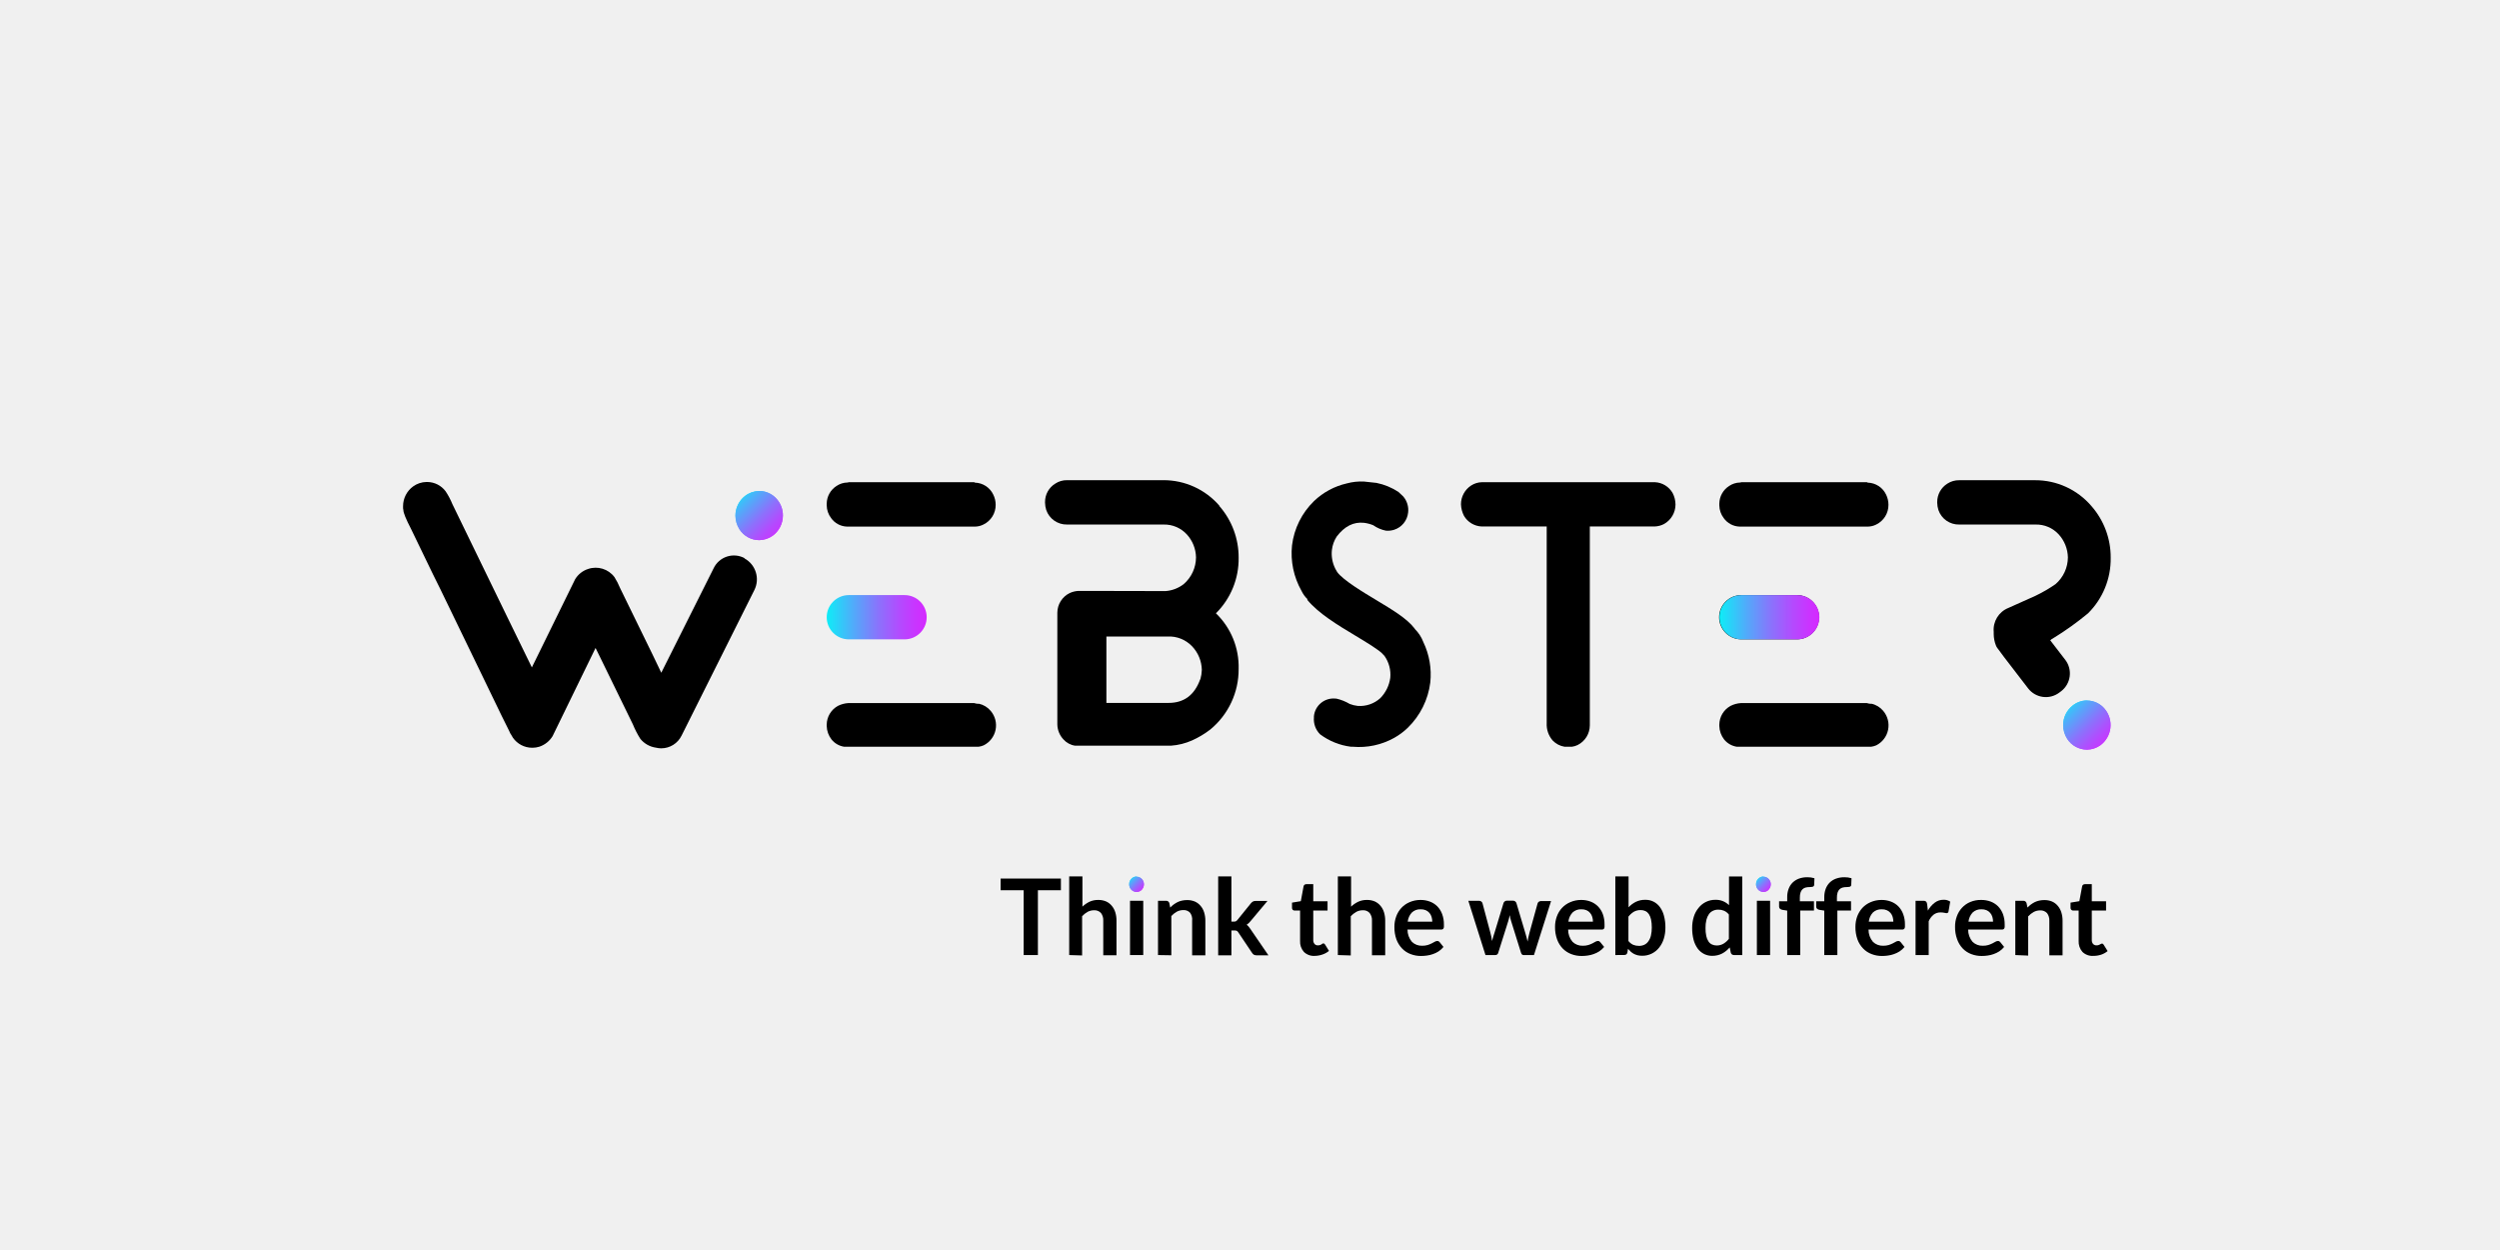
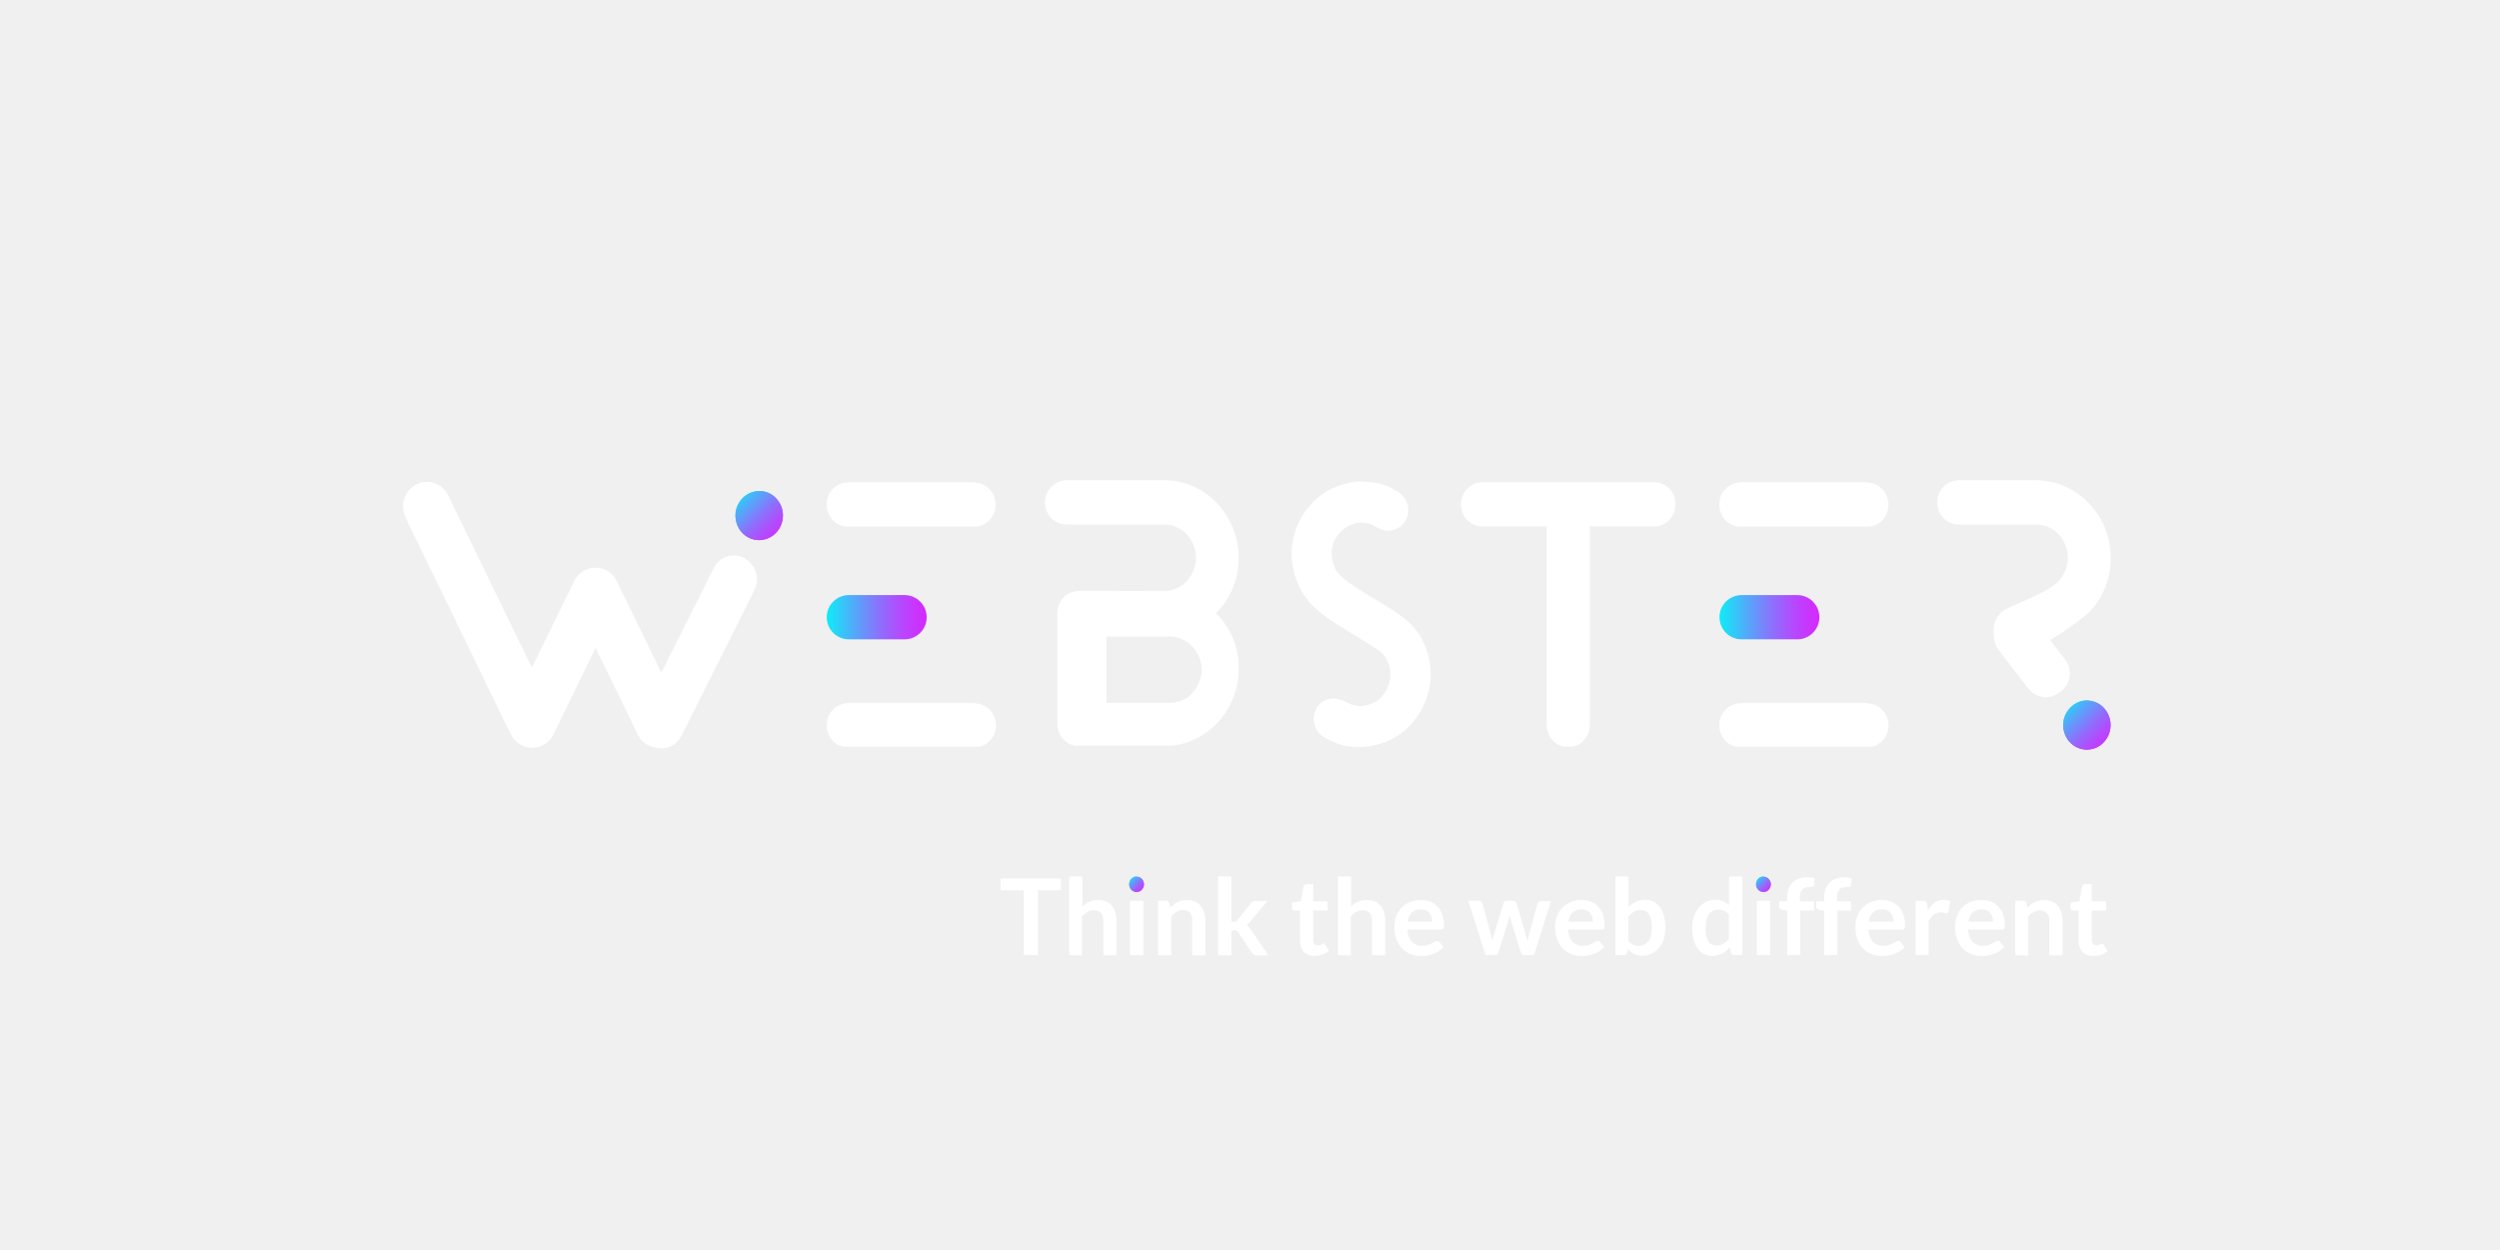
<svg xmlns="http://www.w3.org/2000/svg" xmlns:xlink="http://www.w3.org/1999/xlink" data-name="Calque 1" viewBox="0 0 566.93 283.46">
  <defs>
    <style>
      .cls-1 {
        fill: url(#Dégradé_sans_nom_64);
      }

      .cls-2 {
        fill: url(#Dégradé_sans_nom_64-2);
      }

      .cls-3 {
        fill: url(#Dégradé_sans_nom_64-3);
      }

      .cls-4 {
        fill: url(#Dégradé_sans_nom_64-4);
      }

      .cls-5 {
-         fill: currentColor;
+         fill: white;
      }

      .cls-6 {
        fill: url(#Dégradé_sans_nom_64-5);
      }

      .cls-7 {
        fill: url(#Dégradé_sans_nom_3);
      }

      .cls-8 {
        clip-path: url(#clip-path);
      }

      .cls-9 {
        fill: url(#Dégradé_sans_nom_64-7);
      }

      .cls-10 {
        clip-path: url(#clip-path-2);
      }

      .cls-11 {
        fill: url(#Dégradé_sans_nom_64-9);
      }

      .cls-12 {
        clip-path: url(#clip-path-3);
      }

      .cls-13 {
        fill: url(#Dégradé_sans_nom_64-11);
      }

      .cls-14 {
        clip-path: url(#clip-path-4);
      }

      .cls-15 {
        fill: url(#Dégradé_sans_nom_64-13);
      }
    </style>
    <linearGradient id="Dégradé_sans_nom_64" x1="168.38" y1="113.06" x2="176.12" y2="120.79" gradientUnits="userSpaceOnUse">
      <stop offset="0" stop-color="#0deef7" />
      <stop offset="0" stop-color="#0eedf7" />
      <stop offset="0.28" stop-color="#54a8fa" />
      <stop offset="0.52" stop-color="#8b72fc" />
      <stop offset="0.73" stop-color="#b34bfe" />
      <stop offset="0.9" stop-color="#cb33ff" />
      <stop offset="1" stop-color="#d42aff" />
    </linearGradient>
    <linearGradient id="Dégradé_sans_nom_64-2" x1="469.6" y1="160.53" x2="477.33" y2="168.26" xlink:href="#Dégradé_sans_nom_64" />
    <linearGradient id="Dégradé_sans_nom_64-3" x1="398.89" y1="199.3" x2="401.3" y2="201.7" xlink:href="#Dégradé_sans_nom_64" />
    <linearGradient id="Dégradé_sans_nom_64-4" x1="256.68" y1="199.3" x2="259.09" y2="201.7" xlink:href="#Dégradé_sans_nom_64" />
    <linearGradient id="Dégradé_sans_nom_64-5" x1="390.07" y1="139.97" x2="412.75" y2="139.97" xlink:href="#Dégradé_sans_nom_64" />
    <linearGradient id="Dégradé_sans_nom_3" x1="187.55" y1="139.97" x2="210.23" y2="139.97" xlink:href="#Dégradé_sans_nom_64" />
    <clipPath id="clip-path">
      <path class="cls-1" d="M172.12,111.36a5.26,5.26,0,0,0-3.13,1.13,5.65,5.65,0,0,0-2.15,4.45,5.82,5.82,0,0,0,.92,3.1,5.33,5.33,0,0,0,4.47,2.45h.06a5.43,5.43,0,0,0,3-1,5.67,5.67,0,0,0,2.32-4.57,5.57,5.57,0,0,0-1.3-3.65,5.27,5.27,0,0,0-4-1.93Z" />
    </clipPath>
    <linearGradient id="Dégradé_sans_nom_64-7" x1="166.66" y1="111.35" x2="177.82" y2="122.51" gradientTransform="translate(2.07 -2.99) rotate(1)" xlink:href="#Dégradé_sans_nom_64" />
    <clipPath id="clip-path-2">
      <path class="cls-2" d="M473.34,158.84A5.27,5.27,0,0,0,470.2,160a5.65,5.65,0,0,0-2.15,4.46,5.79,5.79,0,0,0,.92,3.09,5.33,5.33,0,0,0,4.47,2.45h.07a5.3,5.3,0,0,0,3-1,5.71,5.71,0,0,0,1-8.21,5.24,5.24,0,0,0-4-1.93Z" />
    </clipPath>
    <linearGradient id="Dégradé_sans_nom_64-9" x1="467.88" y1="158.82" x2="479.04" y2="169.98" gradientTransform="translate(2.94 -8.24) rotate(1)" xlink:href="#Dégradé_sans_nom_64" />
    <clipPath id="clip-path-3">
      <path class="cls-3" d="M400.05,198.77a1.65,1.65,0,0,0-1,.35,1.75,1.75,0,0,0-.67,1.39,1.82,1.82,0,0,0,.29,1,1.64,1.64,0,0,0,1.39.76h0a1.69,1.69,0,0,0,.94-.3,1.77,1.77,0,0,0,.72-1.42,1.74,1.74,0,0,0-.4-1.14,1.62,1.62,0,0,0-1.24-.6Z" />
    </clipPath>
    <linearGradient id="Dégradé_sans_nom_64-11" x1="398.35" y1="198.76" x2="401.83" y2="202.24" gradientTransform="translate(3.56 -6.95) rotate(1)" xlink:href="#Dégradé_sans_nom_64" />
    <clipPath id="clip-path-4">
      <path class="cls-4" d="M257.84,198.77a1.65,1.65,0,0,0-1,.35,1.75,1.75,0,0,0-.67,1.39,1.82,1.82,0,0,0,.29,1,1.64,1.64,0,0,0,1.39.76h0a1.69,1.69,0,0,0,.94-.3,1.77,1.77,0,0,0,.72-1.42,1.74,1.74,0,0,0-.4-1.14,1.62,1.62,0,0,0-1.24-.6Z" />
    </clipPath>
    <linearGradient id="Dégradé_sans_nom_64-13" x1="256.15" y1="198.76" x2="259.62" y2="202.24" gradientTransform="translate(3.54 -4.47) rotate(1)" xlink:href="#Dégradé_sans_nom_64" />
  </defs>
  <path class="cls-5" d="M168.89,126.56a5.1,5.1,0,0,0-7,2.32l-11.87,23.68L148,148.35q-2.56-5.29-7.33-15a15.91,15.91,0,0,0-1.26-2.46,5.32,5.32,0,0,0-6-1.86,5.35,5.35,0,0,0-2.93,2.32l-9.82,20h0q-5-10.22-5.62-11.51-4.71-9.76-12.41-25.52a16.54,16.54,0,0,0-1.54-2.91,5.25,5.25,0,0,0-4.16-2.11h-.2a5.32,5.32,0,0,0-3,1,5.55,5.55,0,0,0-2.29,4.5v.13a2.29,2.29,0,0,0,.07.74q0,.92,1.74,4.28,6.57,13.62,6.65,13.66,8.76,18.1,8.79,18.14,6.75,14,6.82,14c.21.49.33.74.38.74l.47.8a5.33,5.33,0,0,0,4.33,2.28h.14a5.19,5.19,0,0,0,1.53-.24,5.59,5.59,0,0,0,3-2.39l9.75-20,1.09,2.22q6.65,13.68,7.37,15.09a20.86,20.86,0,0,0,1.7,3.3,5.55,5.55,0,0,0,3.54,2,5,5,0,0,0,1.22.15,5.14,5.14,0,0,0,4.6-2.9l16.51-33a5.41,5.41,0,0,0-2.25-7.17" />
  <path class="cls-5" d="M221.23,109.42h-.1l-.13-.07H192.49l-.13.07h-.14a4.56,4.56,0,0,0-2.42.77,4.82,4.82,0,0,0-2.25,4v.42a4.87,4.87,0,0,0,1,2.88,4.58,4.58,0,0,0,3.62,1.93h29a4.29,4.29,0,0,0,1.91-.46,4.92,4.92,0,0,0,2.8-4.49,5.17,5.17,0,0,0-.55-2.32,4.73,4.73,0,0,0-4.16-2.7" />
  <path class="cls-5" d="M222.05,159.61a3.51,3.51,0,0,1-1.05-.17H192.49s-.07,0-.07,0a6.09,6.09,0,0,0-2.32.63,4.92,4.92,0,0,0-2.55,4.25v.32a5.18,5.18,0,0,0,1.09,3.05,4.58,4.58,0,0,0,2.86,1.65H222a4.26,4.26,0,0,0,1.16-.32,5.06,5.06,0,0,0,1.61-7.79,4.88,4.88,0,0,0-2.7-1.65" />
  <path class="cls-5" d="M423.76,109.42h-.11l-.13-.07H395l-.14.07h-.14a4.58,4.58,0,0,0-2.42.77,4.82,4.82,0,0,0-2.25,4v.42a4.87,4.87,0,0,0,1,2.88,4.58,4.58,0,0,0,3.62,1.93h29.05a4.35,4.35,0,0,0,1.91-.46,4.93,4.93,0,0,0,2.79-4.49,5.29,5.29,0,0,0-.54-2.32,4.75,4.75,0,0,0-4.16-2.7" />
  <path class="cls-5" d="M455.61,137.87a5.32,5.32,0,0,0-3.31,5.42v.49a7.12,7.12,0,0,0,.51,2.61,2.1,2.1,0,0,0,.29.53c.26.36.77,1.05,1.55,2.09h0l5.46,7.1a5.08,5.08,0,0,0,7.1.93l.4-.3a5.08,5.08,0,0,0,.93-7.1l-3.41-4.43c.1-.09.19-.18.31-.27l.63-.38a67.26,67.26,0,0,0,7.62-5.47,17.36,17.36,0,0,0,5.15-12.6,17.59,17.59,0,0,0-4.4-11.76,16.73,16.73,0,0,0-12.75-5.83h-17.2a4.8,4.8,0,0,0-2.7.77,4.91,4.91,0,0,0-2.31,4.18V114a5.89,5.89,0,0,0,.27,1.65,4.87,4.87,0,0,0,4.74,3.3h17.31a6.9,6.9,0,0,1,5.25,2.24,8,8,0,0,1,2.08,5.2,8.07,8.07,0,0,1-2.8,6.07,32.72,32.72,0,0,1-4.6,2.67" />
  <rect class="cls-5" x="390" y="134.95" width="22.68" height="10.04" rx="5.02" />
  <path class="cls-5" d="M272.27,154.07q-1.92,5.33-7.16,5.33H251V144.34h13.87a7.22,7.22,0,0,1,5.56,2.21,8,8,0,0,1,2.22,5.37,8.88,8.88,0,0,1-.34,2.15m4.36-39.35a16.73,16.73,0,0,0-12.75-5.83H242.09a4.7,4.7,0,0,0-2.69.78,4.87,4.87,0,0,0-2.32,4.17V114a5.89,5.89,0,0,0,.27,1.65,4.89,4.89,0,0,0,4.74,3.3H264a6.94,6.94,0,0,1,5.25,2.24,7.92,7.92,0,0,1,2.08,5.2,8.06,8.06,0,0,1-2.79,6.07,7.67,7.67,0,0,1-4.13,1.58L246,134l-1.33,0a5.39,5.39,0,0,0-2,.49,5,5,0,0,0-2.8,4.46v25.3a5.07,5.07,0,0,0,1.37,3.41,4.38,4.38,0,0,0,2.65,1.44h21.76a14.25,14.25,0,0,0,4.8-1.2,20.77,20.77,0,0,0,4.1-2.45A17.64,17.64,0,0,0,281,151.68a16.86,16.86,0,0,0-5.15-12.6,17.4,17.4,0,0,0,5.15-12.6,17.64,17.64,0,0,0-4.4-11.76" />
  <path class="cls-5" d="M296.55,136c2.61,3.15,6.88,5.72,11.05,8.22,2.17,1.31,5.45,3.27,6.13,4.15a3,3,0,0,0,.35.36,7.4,7.4,0,0,1,1.32,5,8.16,8.16,0,0,1-2.26,4.59,6.86,6.86,0,0,1-5.13,1.76,7.18,7.18,0,0,1-1.8-.44,10.64,10.64,0,0,0-3.06-1.22l-.17,0a4.46,4.46,0,0,0-4.9,4l0,.28a4.8,4.8,0,0,0,1.4,3.82,14.73,14.73,0,0,0,7,2.82l.41,0a16.37,16.37,0,0,0,9.38-2,14.82,14.82,0,0,0,3.1-2.3,17.31,17.31,0,0,0,5.11-10.28,17,17,0,0,0-1.57-9.14,8.36,8.36,0,0,0-1.95-3c0-.06-.06-.12-.1-.17-1.73-2.22-4.93-4.14-8.62-6.36-2.87-1.72-7.52-4.51-8.87-6.35-.14-.25-.3-.49-.42-.73l-.07-.15a7.59,7.59,0,0,1-.72-4.17,7.09,7.09,0,0,1,1.08-3q2.66-3.52,6.21-3.13a8.36,8.36,0,0,1,2.07.54,7.73,7.73,0,0,0,2.88,1.24,4.8,4.8,0,0,0,1.84-.19,4.6,4.6,0,0,0,3.21-3.92,4.72,4.72,0,0,0-1.11-3.65l-1.06-1a14,14,0,0,0-5-2.07l-2.85-.31a12.56,12.56,0,0,0-3.88.42,15.87,15.87,0,0,0-7.44,4,16.87,16.87,0,0,0-5,10.07,17.26,17.26,0,0,0,2.13,10.26,6.53,6.53,0,0,0,1.39,1.94" />
  <path class="cls-5" d="M424.58,159.61a3.54,3.54,0,0,1-1.06-.17H395s-.07,0-.07,0a6,6,0,0,0-2.32.63,4.91,4.91,0,0,0-2.56,4.25v.32a5.18,5.18,0,0,0,1.09,3.05,4.6,4.6,0,0,0,2.87,1.65h30.48a4.35,4.35,0,0,0,1.16-.32,5.07,5.07,0,0,0,1.6-7.79,4.81,4.81,0,0,0-2.69-1.65" />
  <path class="cls-5" d="M375.42,109.35H336.18a4.69,4.69,0,0,0-2.42.74,5.08,5.08,0,0,0-2.32,4.28,6.25,6.25,0,0,0,.68,2.6,4.88,4.88,0,0,0,4,2.42h14.77V164a5.54,5.54,0,0,0,1.36,3.93,4.79,4.79,0,0,0,2.69,1.41h1.67a4.09,4.09,0,0,0,1.3-.39,5,5,0,0,0,2.76-4.46V119.39h14.73a4.93,4.93,0,0,0,2.11-.56,5.08,5.08,0,0,0,2.6-4.39,5.71,5.71,0,0,0-.65-2.63,4.88,4.88,0,0,0-4-2.46" />
  <rect class="cls-6" x="390.07" y="134.95" width="22.68" height="10.04" rx="5.02" />
  <rect class="cls-7" x="187.55" y="134.95" width="22.68" height="10.04" rx="5.02" />
  <path class="cls-1" d="M172.12,111.36a5.26,5.26,0,0,0-3.13,1.13,5.65,5.65,0,0,0-2.15,4.45,5.82,5.82,0,0,0,.92,3.1,5.33,5.33,0,0,0,4.47,2.45h.06a5.43,5.43,0,0,0,3-1,5.67,5.67,0,0,0,2.32-4.57,5.57,5.57,0,0,0-1.3-3.65,5.27,5.27,0,0,0-4-1.93Z" />
  <g class="cls-8">
    <rect class="cls-9" x="166.74" y="111.27" width="11" height="11.31" transform="translate(-2.01 3.02) rotate(-1)" />
  </g>
  <path class="cls-2" d="M473.34,158.84A5.27,5.27,0,0,0,470.2,160a5.65,5.65,0,0,0-2.15,4.46,5.79,5.79,0,0,0,.92,3.09,5.33,5.33,0,0,0,4.47,2.45h.07a5.3,5.3,0,0,0,3-1,5.71,5.71,0,0,0,1-8.21,5.24,5.24,0,0,0-4-1.93Z" />
  <g class="cls-10">
    <rect class="cls-11" x="467.96" y="158.75" width="11" height="11.31" transform="translate(-2.8 8.29) rotate(-1)" />
  </g>
  <path class="cls-5" d="M240.68,199.23v2.65h-5.22v14.7h-3.23v-14.7H227v-2.65Z" />
  <path class="cls-5" d="M242.56,216.58V198.75h3v6.85a6.51,6.51,0,0,1,1.58-1.1,4.6,4.6,0,0,1,2-.42,4.4,4.4,0,0,1,1.79.34,3.59,3.59,0,0,1,1.3,1,4.16,4.16,0,0,1,.79,1.47,6.35,6.35,0,0,1,.27,1.89v7.84h-3v-7.84a2.66,2.66,0,0,0-.52-1.74,2,2,0,0,0-1.57-.62,3.12,3.12,0,0,0-1.44.35,5.08,5.08,0,0,0-1.27,1v8.9Z" />
  <path class="cls-5" d="M259.36,204.27v12.31h-3V204.27Z" />
  <path class="cls-5" d="M262.71,216.58V204.27h1.81a.73.73,0,0,1,.76.54l.2,1a6.49,6.49,0,0,1,.79-.7,7.15,7.15,0,0,1,.88-.54,4.28,4.28,0,0,1,1-.34,5.14,5.14,0,0,1,1.15-.12,4.4,4.4,0,0,1,1.79.34,3.59,3.59,0,0,1,1.3,1,4.16,4.16,0,0,1,.79,1.47,6.35,6.35,0,0,1,.27,1.89v7.84h-3v-7.84A2.6,2.6,0,0,0,270,207a1.93,1.93,0,0,0-1.56-.62,3.12,3.12,0,0,0-1.44.35,5.08,5.08,0,0,0-1.27,1v8.9Z" />
  <path class="cls-5" d="M279.36,198.75V209h.55a1.21,1.21,0,0,0,.47-.08,1.25,1.25,0,0,0,.36-.32l3.06-3.78a1.63,1.63,0,0,1,.43-.37,1.07,1.07,0,0,1,.6-.14h2.71l-3.83,4.57a3.7,3.7,0,0,1-.42.46,2.84,2.84,0,0,1-.47.37,2.24,2.24,0,0,1,.45.42c.13.16.25.33.38.51l4.11,6h-2.68a1.32,1.32,0,0,1-.59-.12,1.19,1.19,0,0,1-.43-.41l-3.13-4.67a1,1,0,0,0-.36-.36,1.46,1.46,0,0,0-.54-.08h-.67v5.64h-3V198.75Z" />
  <path class="cls-5" d="M298.27,216.77a3.23,3.23,0,0,1-2.46-.9,3.48,3.48,0,0,1-.87-2.51v-6.87H293.7a.6.6,0,0,1-.42-.16.61.61,0,0,1-.17-.47v-1.17l2-.33.62-3.36a.61.61,0,0,1,.22-.37.72.72,0,0,1,.44-.13h1.54v3.88h3.24v2.11h-3.24v6.67a1.28,1.28,0,0,0,.29.9.94.94,0,0,0,.76.32,1.47,1.47,0,0,0,.46-.06,2.73,2.73,0,0,0,.33-.14L300,214a.42.42,0,0,1,.21-.06.38.38,0,0,1,.22.06,2,2,0,0,1,.18.2l.89,1.44a4.7,4.7,0,0,1-1.49.82A5.65,5.65,0,0,1,298.27,216.77Z" />
  <path class="cls-5" d="M303.51,216.58V198.75h3v6.85a6.56,6.56,0,0,1,1.59-1.1,4.57,4.57,0,0,1,2-.42,4.43,4.43,0,0,1,1.79.34,3.67,3.67,0,0,1,1.3,1,4.16,4.16,0,0,1,.79,1.47,6.35,6.35,0,0,1,.27,1.89v7.84h-3v-7.84a2.6,2.6,0,0,0-.53-1.74,1.93,1.93,0,0,0-1.56-.62,3.09,3.09,0,0,0-1.44.35,5.31,5.31,0,0,0-1.28,1v8.9Z" />
  <path class="cls-5" d="M322.24,204.08a5.9,5.9,0,0,1,2.14.37,4.71,4.71,0,0,1,1.69,1.08,4.92,4.92,0,0,1,1.1,1.76,6.47,6.47,0,0,1,.4,2.37,4.11,4.11,0,0,1,0,.55.76.76,0,0,1-.11.35.37.37,0,0,1-.21.18.81.81,0,0,1-.33.06h-7.61a4.25,4.25,0,0,0,1,2.78,3.17,3.17,0,0,0,2.35.89,4.13,4.13,0,0,0,1.24-.17,6.13,6.13,0,0,0,.91-.37l.69-.37a1.07,1.07,0,0,1,.57-.17.62.62,0,0,1,.31.07.74.74,0,0,1,.23.2l.86,1.08a4.79,4.79,0,0,1-1.1,1,5.81,5.81,0,0,1-1.28.62,6.43,6.43,0,0,1-1.36.33,8.79,8.79,0,0,1-1.33.1,6.46,6.46,0,0,1-2.39-.43,5.18,5.18,0,0,1-1.92-1.26,6,6,0,0,1-1.29-2.06,8,8,0,0,1-.46-2.85,6.64,6.64,0,0,1,.41-2.37,5.65,5.65,0,0,1,1.17-1.93,5.38,5.38,0,0,1,1.85-1.3A6.16,6.16,0,0,1,322.24,204.08Zm.06,2.12a2.71,2.71,0,0,0-2,.73,3.57,3.57,0,0,0-.94,2.08h5.57a3.83,3.83,0,0,0-.16-1.09,2.37,2.37,0,0,0-1.29-1.5A2.79,2.79,0,0,0,322.3,206.2Z" />
  <path class="cls-5" d="M333.11,204.27h2.36a1,1,0,0,1,.56.15.71.71,0,0,1,.29.4l1.76,6.58q.15.54.24,1c.06.35.11.69.17,1,.09-.34.18-.68.28-1s.21-.69.32-1l2-6.6a.72.72,0,0,1,.29-.4.85.85,0,0,1,.5-.16h1.31a.91.91,0,0,1,.54.16.77.77,0,0,1,.29.4l2,6.72c.11.34.2.67.29,1l.24,1c.06-.35.12-.69.19-1s.15-.7.26-1.06l1.82-6.58a.71.71,0,0,1,.29-.4.94.94,0,0,1,.53-.15h2.24L348,216.58h-2.39c-.25,0-.44-.18-.55-.53l-2.22-7.11c-.07-.24-.14-.47-.2-.71s-.11-.46-.15-.7l-.15.72c-.06.23-.12.47-.2.71l-2.24,7.09a.65.65,0,0,1-.65.53H337Z" />
  <path class="cls-5" d="M358.69,204.08a5.94,5.94,0,0,1,2.14.37,4.76,4.76,0,0,1,1.68,1.08,4.94,4.94,0,0,1,1.11,1.76,6.69,6.69,0,0,1,.39,2.37,4.11,4.11,0,0,1,0,.55.91.91,0,0,1-.1.35.44.44,0,0,1-.21.18.83.83,0,0,1-.34.06h-7.61a4.25,4.25,0,0,0,1,2.78,3.19,3.19,0,0,0,2.35.89,4.2,4.2,0,0,0,1.25-.17,6.6,6.6,0,0,0,.91-.37l.68-.37a1.09,1.09,0,0,1,.57-.17.59.59,0,0,1,.31.07.74.74,0,0,1,.23.2l.87,1.08a4.84,4.84,0,0,1-1.11,1,5.81,5.81,0,0,1-1.28.62,6.34,6.34,0,0,1-1.35.33,8.92,8.92,0,0,1-1.34.1,6.46,6.46,0,0,1-2.39-.43,5.34,5.34,0,0,1-1.92-1.26,5.86,5.86,0,0,1-1.28-2.06,8,8,0,0,1-.47-2.85,6.86,6.86,0,0,1,.41-2.37,5.65,5.65,0,0,1,1.17-1.93,5.51,5.51,0,0,1,1.86-1.3A6.13,6.13,0,0,1,358.69,204.08Zm.06,2.12a2.73,2.73,0,0,0-2,.73,3.63,3.63,0,0,0-.94,2.08h5.57a3.5,3.5,0,0,0-.16-1.09,2.32,2.32,0,0,0-.48-.89,2.17,2.17,0,0,0-.81-.61A2.74,2.74,0,0,0,358.75,206.2Z" />
  <path class="cls-5" d="M366.46,216.58V198.75h3v7a5.82,5.82,0,0,1,1.65-1.24,4.77,4.77,0,0,1,2.16-.46,4,4,0,0,1,1.84.41,4.06,4.06,0,0,1,1.44,1.21,5.62,5.62,0,0,1,.94,2,9.88,9.88,0,0,1,.33,2.68,8.32,8.32,0,0,1-.37,2.55,6.17,6.17,0,0,1-1.06,2,4.84,4.84,0,0,1-1.67,1.35,4.77,4.77,0,0,1-2.19.49,4.65,4.65,0,0,1-1-.11,4.15,4.15,0,0,1-.86-.32,3.8,3.8,0,0,1-.71-.5,6.48,6.48,0,0,1-.63-.65l-.13.82a.75.75,0,0,1-.25.45.73.73,0,0,1-.47.13Zm5.76-10.2a3.06,3.06,0,0,0-1.58.39,4.58,4.58,0,0,0-1.21,1.1v5.52a2.92,2.92,0,0,0,1.09.87,3.44,3.44,0,0,0,1.29.24,2.83,2.83,0,0,0,1.22-.25,2.31,2.31,0,0,0,.91-.77,3.64,3.64,0,0,0,.59-1.3,7.7,7.7,0,0,0,.2-1.85,8.63,8.63,0,0,0-.17-1.83,3.74,3.74,0,0,0-.5-1.22,2,2,0,0,0-.79-.68A2.38,2.38,0,0,0,372.22,206.38Z" />
  <path class="cls-5" d="M393.4,216.58a.72.72,0,0,1-.75-.54l-.24-1.19a7.39,7.39,0,0,1-.81.78,5.42,5.42,0,0,1-.9.6,4.72,4.72,0,0,1-1.05.39,5.06,5.06,0,0,1-1.2.14,4.06,4.06,0,0,1-1.85-.42,4.21,4.21,0,0,1-1.45-1.22,6.12,6.12,0,0,1-.94-2,10.44,10.44,0,0,1-.32-2.69,8.3,8.3,0,0,1,.37-2.54,5.84,5.84,0,0,1,1.07-2,4.9,4.9,0,0,1,1.66-1.35,4.77,4.77,0,0,1,2.19-.49,4.25,4.25,0,0,1,1.76.33,4.5,4.5,0,0,1,1.31.88v-6.5h3v17.83Zm-3.95-2.17A3,3,0,0,0,391,214a4.55,4.55,0,0,0,1.22-1.09v-5.52a2.91,2.91,0,0,0-1.1-.86,3.21,3.21,0,0,0-1.28-.25,2.79,2.79,0,0,0-1.21.25,2.36,2.36,0,0,0-.93.76,3.81,3.81,0,0,0-.58,1.3,7.23,7.23,0,0,0-.2,1.85,8,8,0,0,0,.17,1.83,3.53,3.53,0,0,0,.5,1.22,1.86,1.86,0,0,0,.79.69A2.51,2.51,0,0,0,389.45,214.41Z" />
  <path class="cls-5" d="M401.57,204.27v12.31h-3V204.27Z" />
  <path class="cls-5" d="M405.45,216.58V206.5l-1.07-.17a1.15,1.15,0,0,1-.56-.24.63.63,0,0,1-.21-.5v-1.21h1.84v-.92a5.13,5.13,0,0,1,.32-1.89,3.85,3.85,0,0,1,.91-1.43,4.09,4.09,0,0,1,1.44-.9,5.52,5.52,0,0,1,1.92-.31,5.09,5.09,0,0,1,1.59.23l-.06,1.49a.45.45,0,0,1-.32.43,3,3,0,0,1-.7.08,3.79,3.79,0,0,0-.94.11,1.57,1.57,0,0,0-.7.4,1.76,1.76,0,0,0-.44.74,3.77,3.77,0,0,0-.15,1.15v.82h3.2v2.11h-3.11v10.09Z" />
  <path class="cls-5" d="M413.86,216.58V206.5l-1.07-.17a1.11,1.11,0,0,1-.55-.24.6.6,0,0,1-.21-.5v-1.21h1.83v-.92a5.35,5.35,0,0,1,.32-1.89,4,4,0,0,1,.91-1.43,4,4,0,0,1,1.45-.9,5.49,5.49,0,0,1,1.92-.31,5,5,0,0,1,1.58.23l-.06,1.49a.44.44,0,0,1-.32.43,2.93,2.93,0,0,1-.7.08,3.79,3.79,0,0,0-.94.11,1.57,1.57,0,0,0-.7.4,1.76,1.76,0,0,0-.44.74,3.77,3.77,0,0,0-.15,1.15v.82h3.2v2.11h-3.1v10.09Z" />
  <path class="cls-5" d="M426.83,204.08a5.9,5.9,0,0,1,2.14.37,4.71,4.71,0,0,1,1.69,1.08,4.92,4.92,0,0,1,1.1,1.76,6.47,6.47,0,0,1,.4,2.37,4.11,4.11,0,0,1,0,.55.9.9,0,0,1-.11.35.37.37,0,0,1-.21.18.81.81,0,0,1-.33.06h-7.61a4.25,4.25,0,0,0,1,2.78,3.17,3.17,0,0,0,2.35.89,4.13,4.13,0,0,0,1.24-.17,6.13,6.13,0,0,0,.91-.37l.69-.37a1,1,0,0,1,.57-.17.62.62,0,0,1,.31.07.87.87,0,0,1,.23.2l.86,1.08a4.79,4.79,0,0,1-1.1,1,6,6,0,0,1-1.28.62,6.43,6.43,0,0,1-1.36.33,8.79,8.79,0,0,1-1.33.1,6.43,6.43,0,0,1-2.39-.43,5.18,5.18,0,0,1-1.92-1.26,5.88,5.88,0,0,1-1.29-2.06,8,8,0,0,1-.46-2.85,6.86,6.86,0,0,1,.4-2.37,6,6,0,0,1,1.17-1.93,5.51,5.51,0,0,1,1.86-1.3A6.16,6.16,0,0,1,426.83,204.08Zm.06,2.12a2.75,2.75,0,0,0-2,.73,3.63,3.63,0,0,0-.93,2.08h5.57a3.83,3.83,0,0,0-.16-1.09,2.32,2.32,0,0,0-.48-.89,2.29,2.29,0,0,0-.82-.61A2.71,2.71,0,0,0,426.89,206.2Z" />
  <path class="cls-5" d="M434.57,216.58V204.27h1.74a.89.89,0,0,1,.64.17,1,1,0,0,1,.24.57l.18,1.49a5.75,5.75,0,0,1,1.55-1.8,3.24,3.24,0,0,1,2-.66,2.56,2.56,0,0,1,1.51.42l-.38,2.22a.51.51,0,0,1-.16.31.53.53,0,0,1-.32.09,2,2,0,0,1-.5-.09,3.53,3.53,0,0,0-.82-.08,2.52,2.52,0,0,0-1.59.51,3.91,3.91,0,0,0-1.11,1.49v7.67Z" />
  <path class="cls-5" d="M449.46,204.08a6,6,0,0,1,2.15.37,4.76,4.76,0,0,1,1.68,1.08,5.09,5.09,0,0,1,1.11,1.76,6.69,6.69,0,0,1,.39,2.37,4.11,4.11,0,0,1,0,.55.76.76,0,0,1-.11.35.37.37,0,0,1-.21.18.78.78,0,0,1-.33.06H446.5a4.25,4.25,0,0,0,1,2.78,3.19,3.19,0,0,0,2.35.89,4.08,4.08,0,0,0,1.24-.17,6.28,6.28,0,0,0,.92-.37l.68-.37a1.09,1.09,0,0,1,.57-.17.62.62,0,0,1,.31.07.74.74,0,0,1,.23.2l.86,1.08a4.59,4.59,0,0,1-1.1,1,5.81,5.81,0,0,1-1.28.62,6.34,6.34,0,0,1-1.35.33,8.92,8.92,0,0,1-1.34.1,6.46,6.46,0,0,1-2.39-.43,5.18,5.18,0,0,1-1.92-1.26A5.86,5.86,0,0,1,444,213a7.81,7.81,0,0,1-.47-2.85,6.64,6.64,0,0,1,.41-2.37,5.65,5.65,0,0,1,1.17-1.93,5.32,5.32,0,0,1,1.86-1.3A6.08,6.08,0,0,1,449.46,204.08Zm.06,2.12a2.71,2.71,0,0,0-2,.73,3.63,3.63,0,0,0-.94,2.08h5.57a3.5,3.5,0,0,0-.16-1.09,2.32,2.32,0,0,0-.48-.89,2.25,2.25,0,0,0-.81-.61A2.79,2.79,0,0,0,449.52,206.2Z" />
  <path class="cls-5" d="M457.2,216.58V204.27H459a.72.72,0,0,1,.75.54l.21,1a6.41,6.41,0,0,1,.78-.7,7.15,7.15,0,0,1,.88-.54,4.63,4.63,0,0,1,1-.34,5.14,5.14,0,0,1,1.15-.12,4.4,4.4,0,0,1,1.79.34,3.59,3.59,0,0,1,1.3,1,4.16,4.16,0,0,1,.79,1.47,6.35,6.35,0,0,1,.27,1.89v7.84h-3v-7.84a2.66,2.66,0,0,0-.52-1.74,2,2,0,0,0-1.57-.62,3.12,3.12,0,0,0-1.44.35,5.08,5.08,0,0,0-1.27,1v8.9Z" />
  <path class="cls-5" d="M474.89,216.77a3.26,3.26,0,0,1-2.46-.9,3.52,3.52,0,0,1-.86-2.51v-6.87h-1.25a.56.56,0,0,1-.41-.16.58.58,0,0,1-.18-.47v-1.17l2-.33.63-3.36a.57.57,0,0,1,.22-.37.68.68,0,0,1,.44-.13h1.53v3.88h3.24v2.11h-3.24v6.67a1.33,1.33,0,0,0,.29.9,1,1,0,0,0,.77.32,1.51,1.51,0,0,0,.46-.06,3.37,3.37,0,0,0,.32-.14,1.86,1.86,0,0,0,.25-.14.43.43,0,0,1,.22-.06.35.35,0,0,1,.21.06.9.9,0,0,1,.18.2l.89,1.44a4.6,4.6,0,0,1-1.49.82A5.65,5.65,0,0,1,474.89,216.77Z" />
  <path class="cls-3" d="M400.05,198.77a1.65,1.65,0,0,0-1,.35,1.75,1.75,0,0,0-.67,1.39,1.82,1.82,0,0,0,.29,1,1.64,1.64,0,0,0,1.39.76h0a1.69,1.69,0,0,0,.94-.3,1.77,1.77,0,0,0,.72-1.42,1.74,1.74,0,0,0-.4-1.14,1.62,1.62,0,0,0-1.24-.6Z" />
  <g class="cls-12">
    <rect class="cls-13" x="398.38" y="198.74" width="3.42" height="3.52" transform="translate(-3.44 7.01) rotate(-1)" />
  </g>
  <path class="cls-4" d="M257.84,198.77a1.65,1.65,0,0,0-1,.35,1.75,1.75,0,0,0-.67,1.39,1.82,1.82,0,0,0,.29,1,1.64,1.64,0,0,0,1.39.76h0a1.69,1.69,0,0,0,.94-.3,1.77,1.77,0,0,0,.72-1.42,1.74,1.74,0,0,0-.4-1.14,1.62,1.62,0,0,0-1.24-.6Z" />
  <g class="cls-14">
    <rect class="cls-15" x="256.17" y="198.74" width="3.42" height="3.52" transform="translate(-3.46 4.53) rotate(-1)" />
  </g>
</svg>
